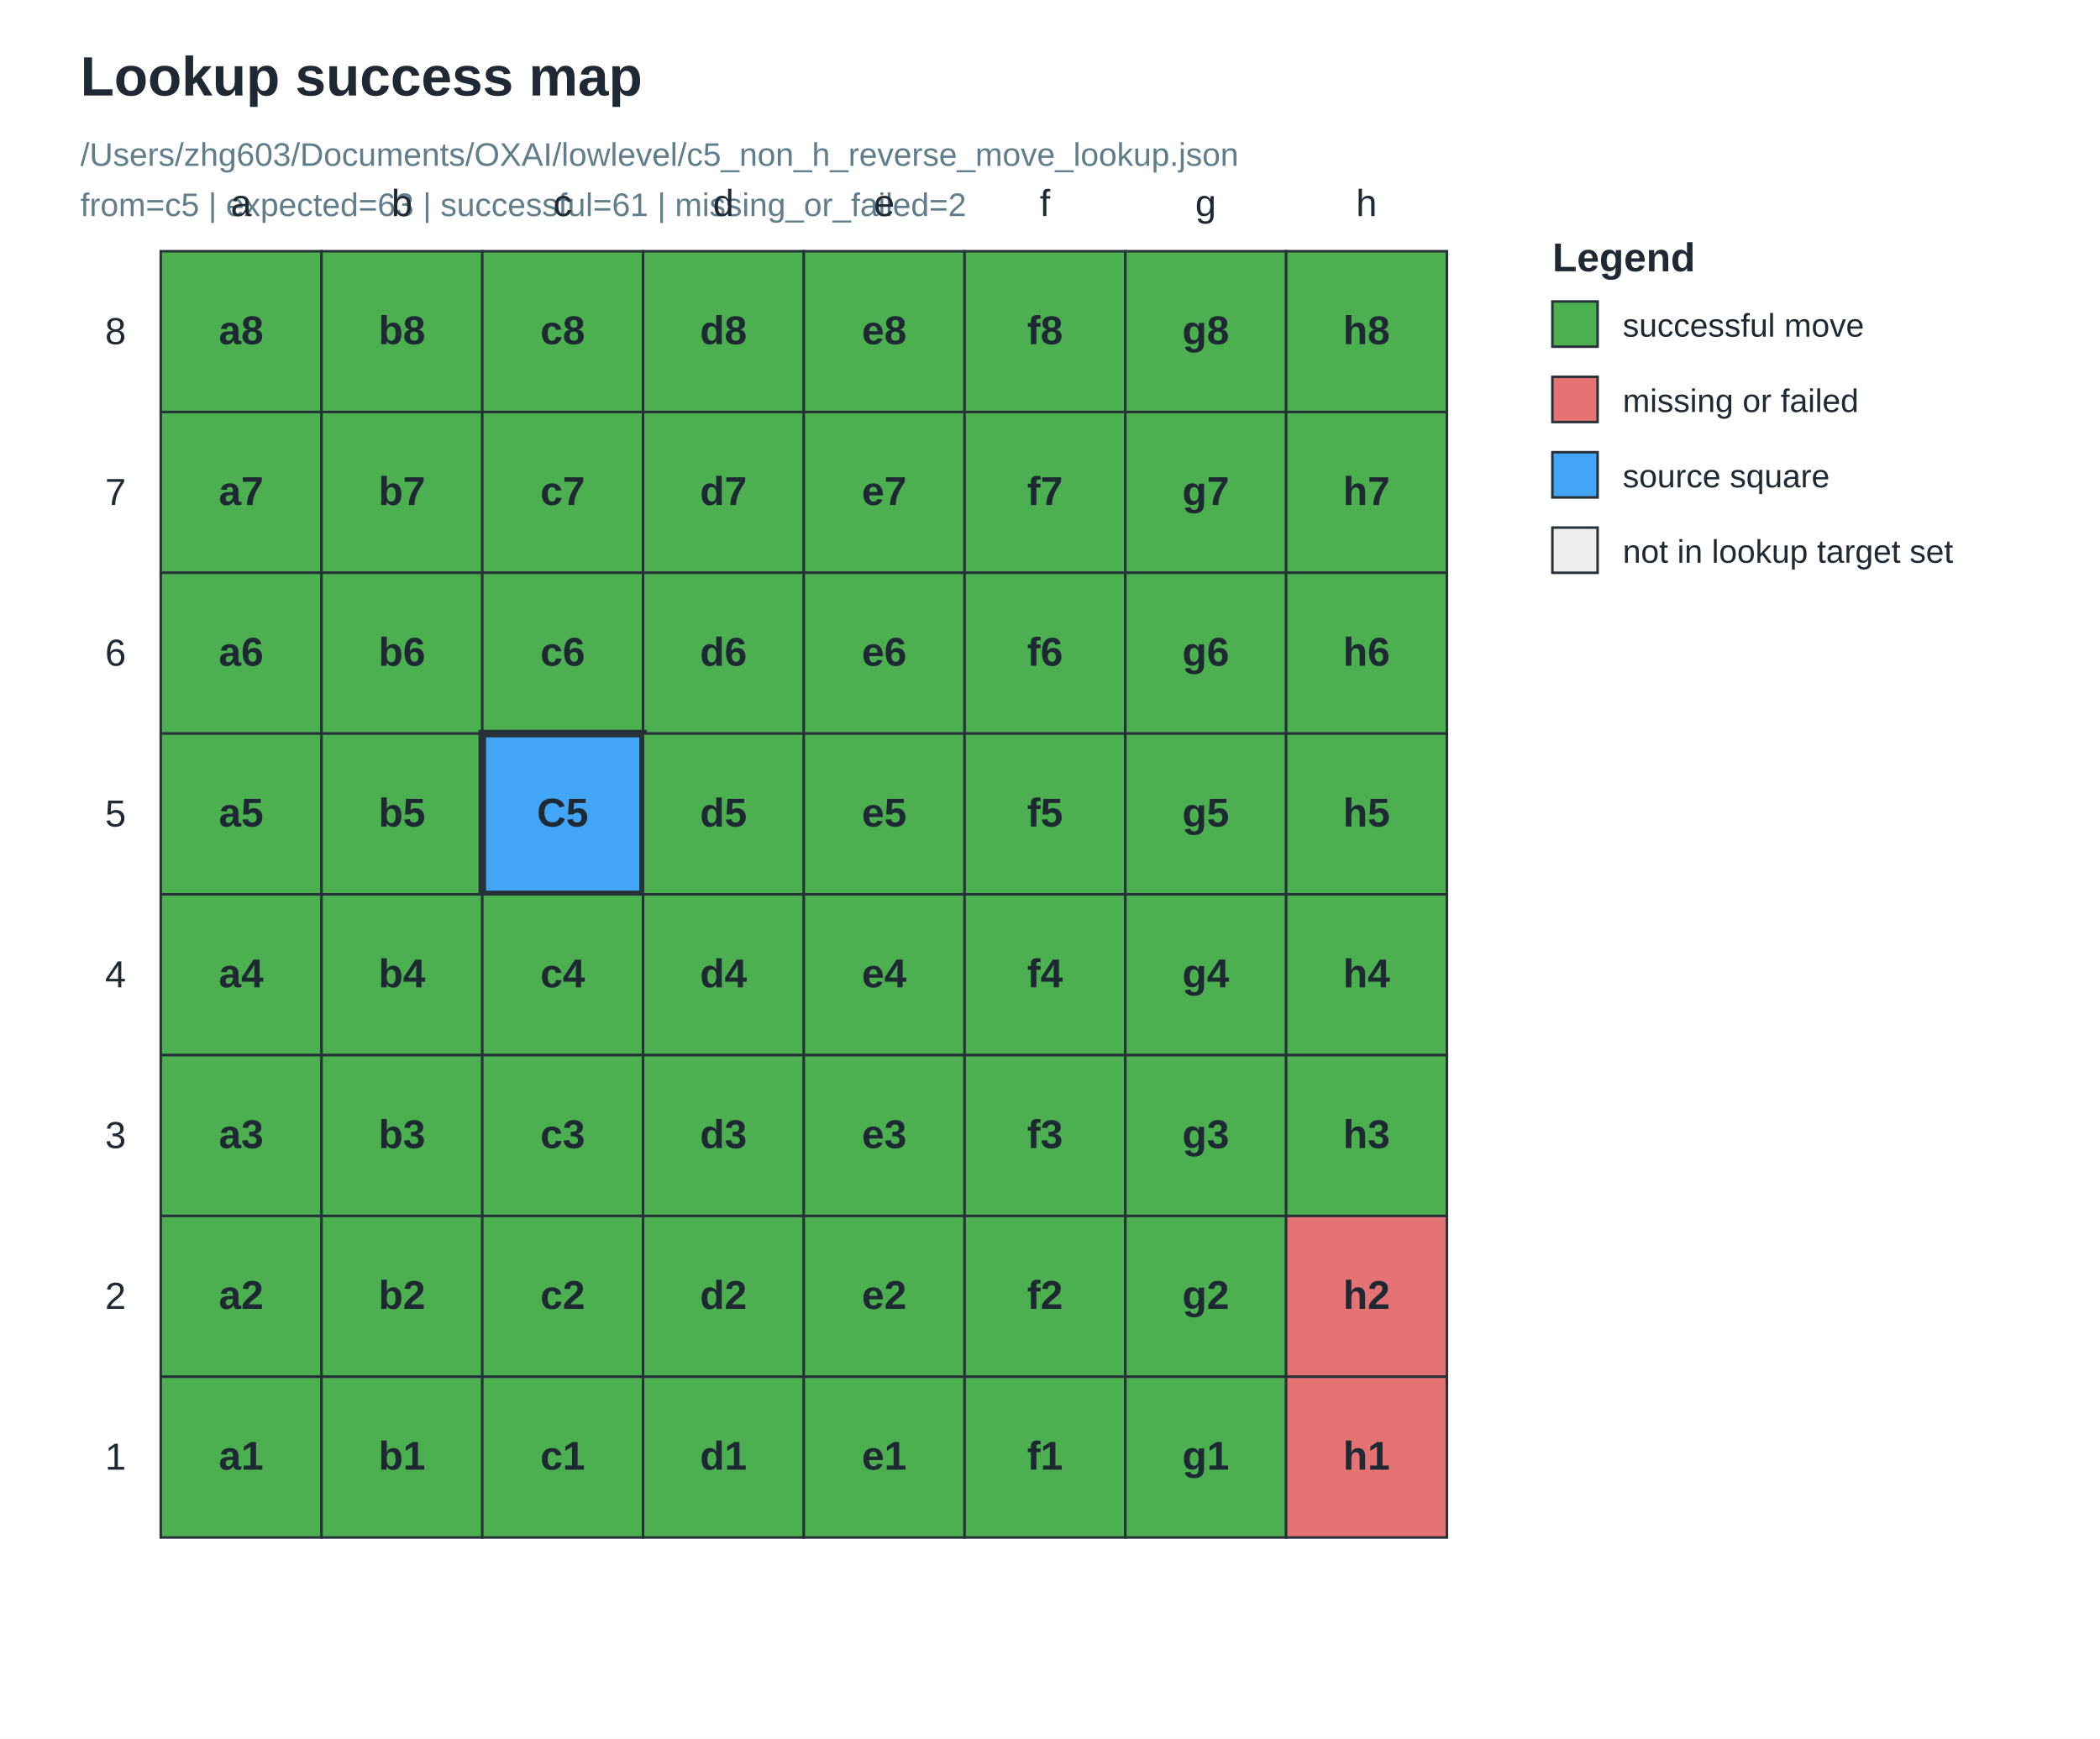
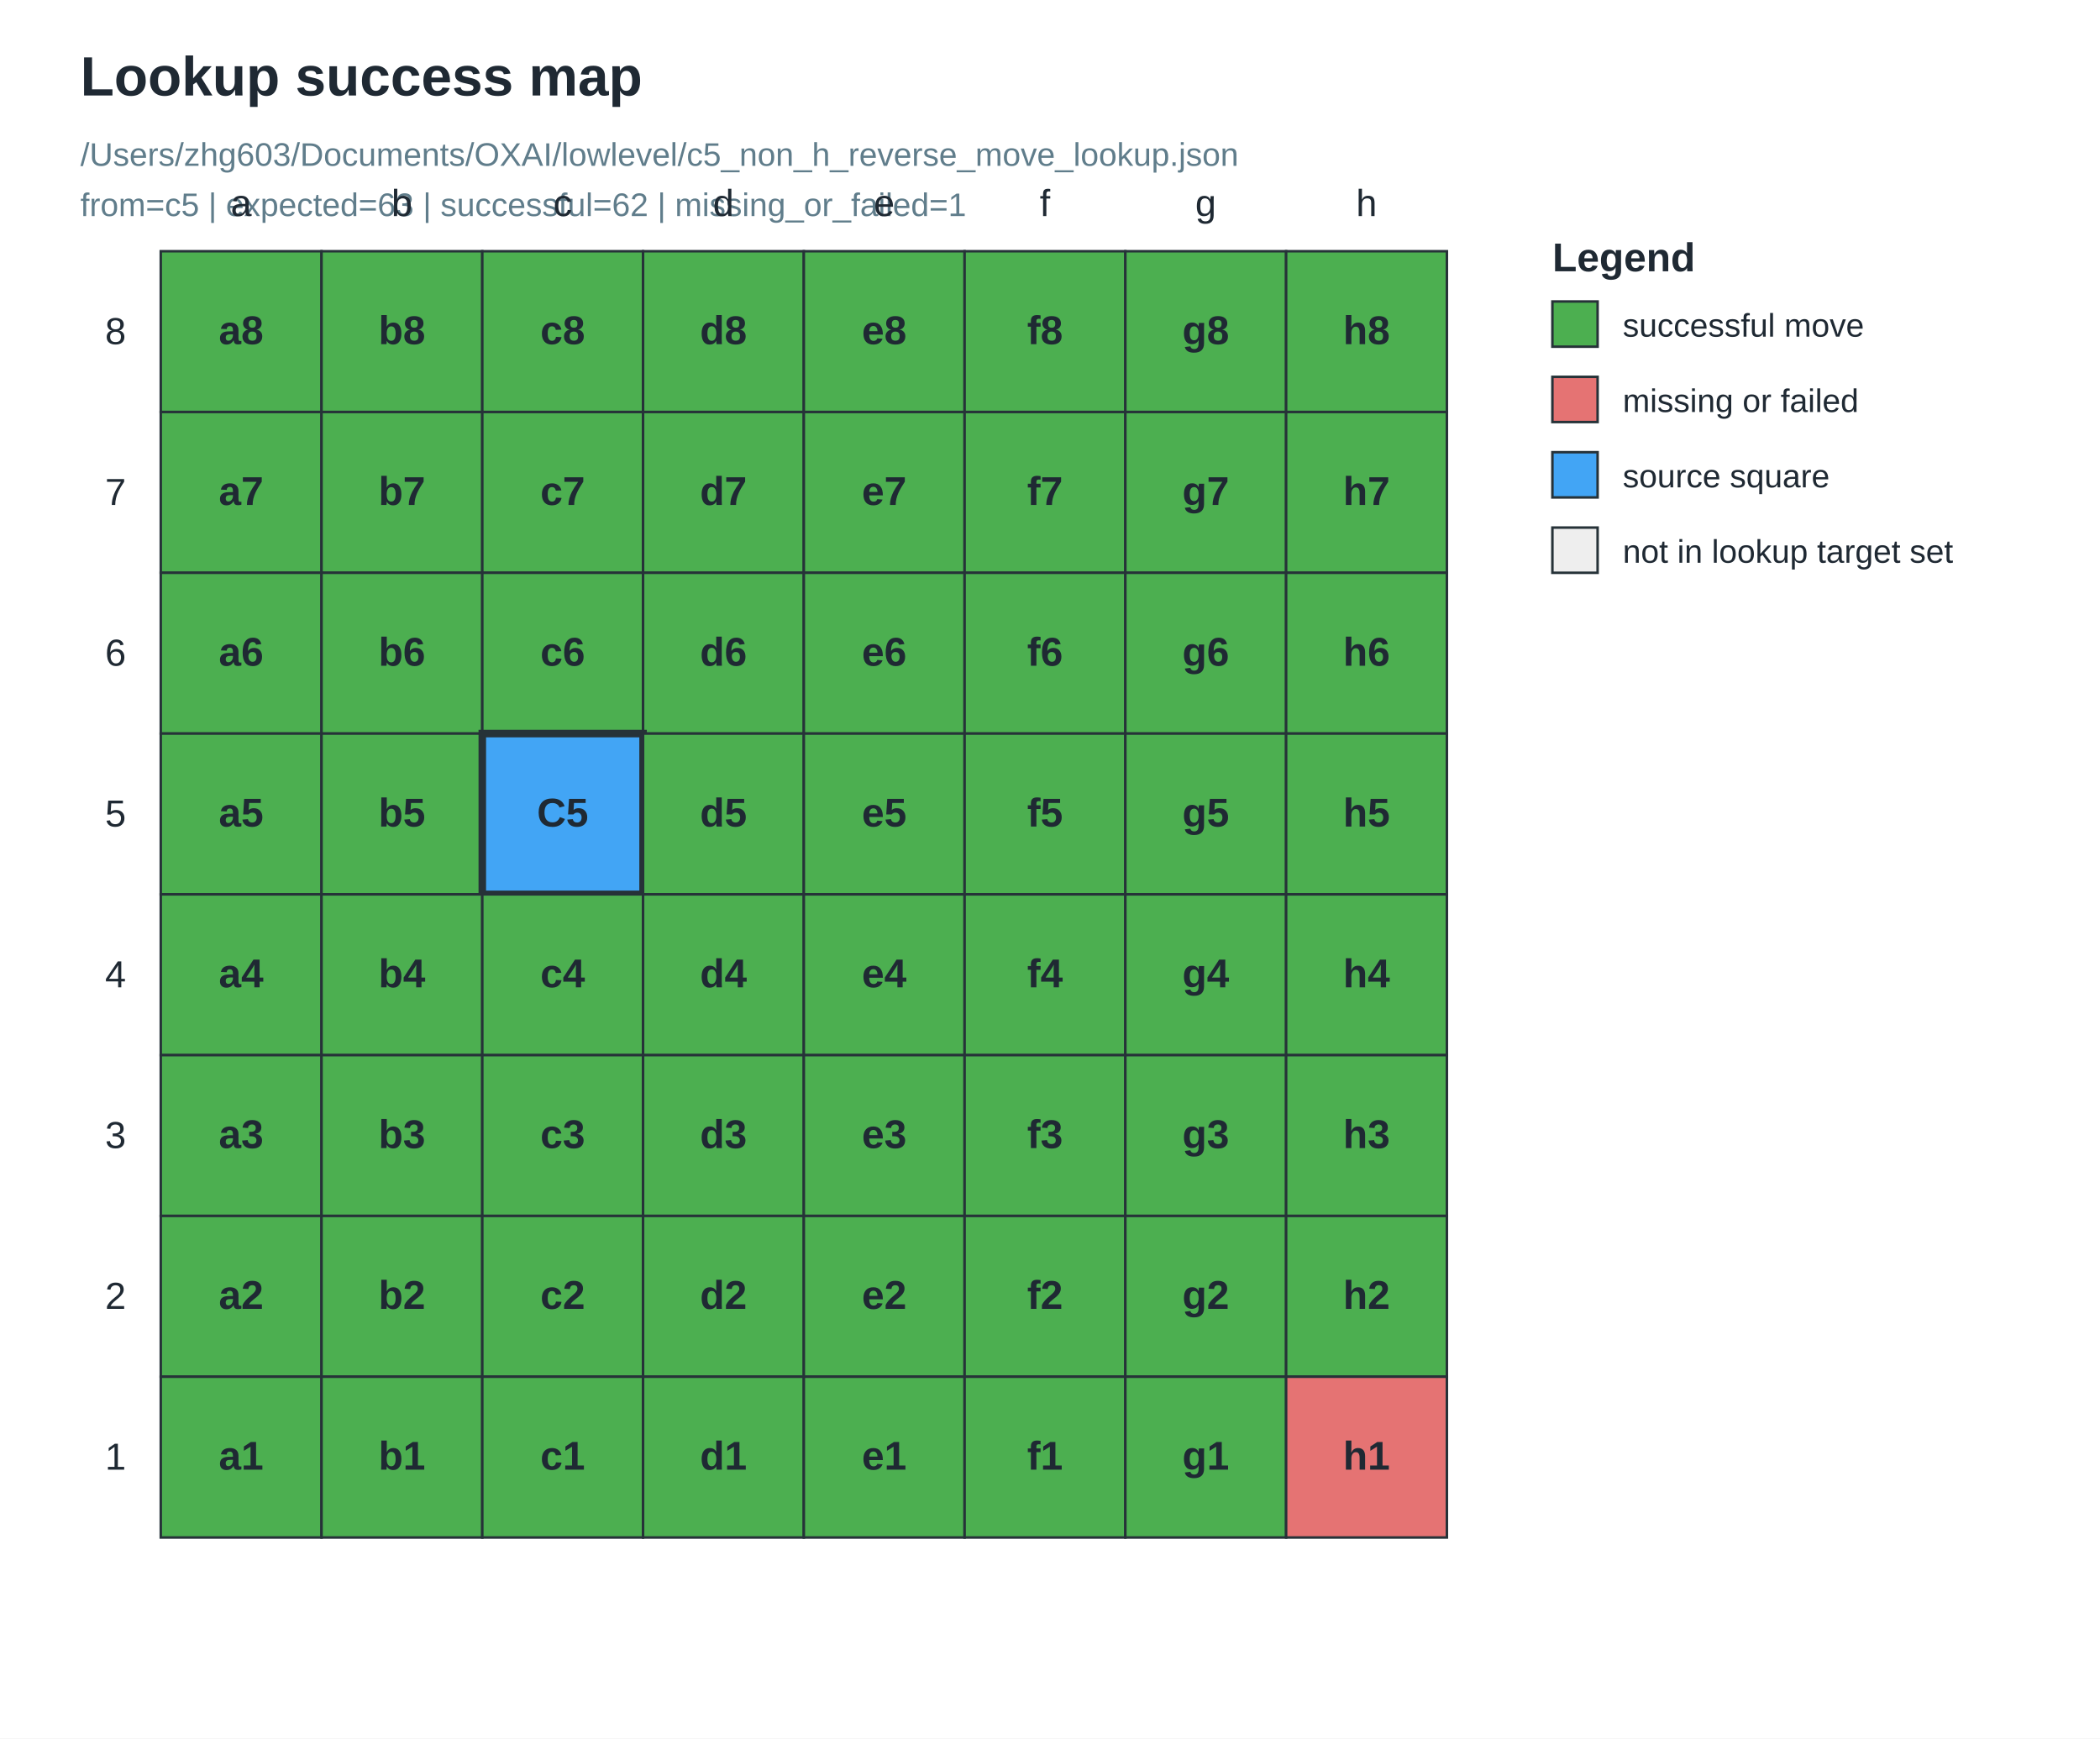
<svg xmlns="http://www.w3.org/2000/svg" width="836" height="692" viewBox="0 0 836 692">
  <rect width="100%" height="100%" fill="white" />
  <text x="32" y="38" font-family="Arial, sans-serif" font-size="22" font-weight="700" fill="#1f2933">Lookup success map</text>
  <text x="32" y="66" font-family="Arial, sans-serif" font-size="13" fill="#607d8b">/Users/zhg603/Documents/OXAI/lowlevel/c5_non_h_reverse_move_lookup.json</text>
-   <text x="32" y="86" font-family="Arial, sans-serif" font-size="13" fill="#607d8b">from=c5 | expected=63 | successful=61 | missing_or_failed=2</text>
+   <text x="32" y="86" font-family="Arial, sans-serif" font-size="13" fill="#607d8b">from=c5 | expected=63 | successful=62 | missing_or_failed=1</text>
  <text x="96.0" y="86" text-anchor="middle" font-family="Arial, sans-serif" font-size="15" fill="#1f2933">a</text>
  <text x="160.0" y="86" text-anchor="middle" font-family="Arial, sans-serif" font-size="15" fill="#1f2933">b</text>
  <text x="224.0" y="86" text-anchor="middle" font-family="Arial, sans-serif" font-size="15" fill="#1f2933">c</text>
  <text x="288.0" y="86" text-anchor="middle" font-family="Arial, sans-serif" font-size="15" fill="#1f2933">d</text>
  <text x="352.0" y="86" text-anchor="middle" font-family="Arial, sans-serif" font-size="15" fill="#1f2933">e</text>
  <text x="416.0" y="86" text-anchor="middle" font-family="Arial, sans-serif" font-size="15" fill="#1f2933">f</text>
  <text x="480.0" y="86" text-anchor="middle" font-family="Arial, sans-serif" font-size="15" fill="#1f2933">g</text>
  <text x="544.0" y="86" text-anchor="middle" font-family="Arial, sans-serif" font-size="15" fill="#1f2933">h</text>
  <text x="46" y="137.0" text-anchor="middle" font-family="Arial, sans-serif" font-size="15" fill="#1f2933">8</text>
  <text x="46" y="201.0" text-anchor="middle" font-family="Arial, sans-serif" font-size="15" fill="#1f2933">7</text>
  <text x="46" y="265.0" text-anchor="middle" font-family="Arial, sans-serif" font-size="15" fill="#1f2933">6</text>
  <text x="46" y="329.0" text-anchor="middle" font-family="Arial, sans-serif" font-size="15" fill="#1f2933">5</text>
  <text x="46" y="393.0" text-anchor="middle" font-family="Arial, sans-serif" font-size="15" fill="#1f2933">4</text>
  <text x="46" y="457.0" text-anchor="middle" font-family="Arial, sans-serif" font-size="15" fill="#1f2933">3</text>
  <text x="46" y="521.0" text-anchor="middle" font-family="Arial, sans-serif" font-size="15" fill="#1f2933">2</text>
  <text x="46" y="585.0" text-anchor="middle" font-family="Arial, sans-serif" font-size="15" fill="#1f2933">1</text>
  <rect x="64" y="100" width="64" height="64" fill="#4caf50" stroke="#263238" stroke-width="1">
</rect>
  <text x="96.0" y="137.0" text-anchor="middle" font-family="Arial, sans-serif" font-size="16" font-weight="700" fill="#1f2933">a8</text>
  <rect x="128" y="100" width="64" height="64" fill="#4caf50" stroke="#263238" stroke-width="1">
</rect>
  <text x="160.0" y="137.0" text-anchor="middle" font-family="Arial, sans-serif" font-size="16" font-weight="700" fill="#1f2933">b8</text>
  <rect x="192" y="100" width="64" height="64" fill="#4caf50" stroke="#263238" stroke-width="1">
</rect>
  <text x="224.0" y="137.0" text-anchor="middle" font-family="Arial, sans-serif" font-size="16" font-weight="700" fill="#1f2933">c8</text>
  <rect x="256" y="100" width="64" height="64" fill="#4caf50" stroke="#263238" stroke-width="1">
</rect>
  <text x="288.0" y="137.0" text-anchor="middle" font-family="Arial, sans-serif" font-size="16" font-weight="700" fill="#1f2933">d8</text>
  <rect x="320" y="100" width="64" height="64" fill="#4caf50" stroke="#263238" stroke-width="1">
</rect>
  <text x="352.0" y="137.0" text-anchor="middle" font-family="Arial, sans-serif" font-size="16" font-weight="700" fill="#1f2933">e8</text>
  <rect x="384" y="100" width="64" height="64" fill="#4caf50" stroke="#263238" stroke-width="1">
</rect>
  <text x="416.0" y="137.0" text-anchor="middle" font-family="Arial, sans-serif" font-size="16" font-weight="700" fill="#1f2933">f8</text>
  <rect x="448" y="100" width="64" height="64" fill="#4caf50" stroke="#263238" stroke-width="1">
</rect>
  <text x="480.0" y="137.0" text-anchor="middle" font-family="Arial, sans-serif" font-size="16" font-weight="700" fill="#1f2933">g8</text>
  <rect x="512" y="100" width="64" height="64" fill="#4caf50" stroke="#263238" stroke-width="1">
</rect>
  <text x="544.0" y="137.0" text-anchor="middle" font-family="Arial, sans-serif" font-size="16" font-weight="700" fill="#1f2933">h8</text>
  <rect x="64" y="164" width="64" height="64" fill="#4caf50" stroke="#263238" stroke-width="1">
</rect>
  <text x="96.0" y="201.0" text-anchor="middle" font-family="Arial, sans-serif" font-size="16" font-weight="700" fill="#1f2933">a7</text>
  <rect x="128" y="164" width="64" height="64" fill="#4caf50" stroke="#263238" stroke-width="1">
</rect>
  <text x="160.0" y="201.0" text-anchor="middle" font-family="Arial, sans-serif" font-size="16" font-weight="700" fill="#1f2933">b7</text>
  <rect x="192" y="164" width="64" height="64" fill="#4caf50" stroke="#263238" stroke-width="1">
</rect>
  <text x="224.0" y="201.0" text-anchor="middle" font-family="Arial, sans-serif" font-size="16" font-weight="700" fill="#1f2933">c7</text>
  <rect x="256" y="164" width="64" height="64" fill="#4caf50" stroke="#263238" stroke-width="1">
</rect>
  <text x="288.0" y="201.0" text-anchor="middle" font-family="Arial, sans-serif" font-size="16" font-weight="700" fill="#1f2933">d7</text>
  <rect x="320" y="164" width="64" height="64" fill="#4caf50" stroke="#263238" stroke-width="1">
</rect>
  <text x="352.0" y="201.0" text-anchor="middle" font-family="Arial, sans-serif" font-size="16" font-weight="700" fill="#1f2933">e7</text>
  <rect x="384" y="164" width="64" height="64" fill="#4caf50" stroke="#263238" stroke-width="1">
</rect>
  <text x="416.0" y="201.0" text-anchor="middle" font-family="Arial, sans-serif" font-size="16" font-weight="700" fill="#1f2933">f7</text>
  <rect x="448" y="164" width="64" height="64" fill="#4caf50" stroke="#263238" stroke-width="1">
</rect>
  <text x="480.0" y="201.0" text-anchor="middle" font-family="Arial, sans-serif" font-size="16" font-weight="700" fill="#1f2933">g7</text>
  <rect x="512" y="164" width="64" height="64" fill="#4caf50" stroke="#263238" stroke-width="1">
</rect>
  <text x="544.0" y="201.0" text-anchor="middle" font-family="Arial, sans-serif" font-size="16" font-weight="700" fill="#1f2933">h7</text>
  <rect x="64" y="228" width="64" height="64" fill="#4caf50" stroke="#263238" stroke-width="1">
</rect>
  <text x="96.0" y="265.0" text-anchor="middle" font-family="Arial, sans-serif" font-size="16" font-weight="700" fill="#1f2933">a6</text>
  <rect x="128" y="228" width="64" height="64" fill="#4caf50" stroke="#263238" stroke-width="1">
</rect>
  <text x="160.0" y="265.0" text-anchor="middle" font-family="Arial, sans-serif" font-size="16" font-weight="700" fill="#1f2933">b6</text>
  <rect x="192" y="228" width="64" height="64" fill="#4caf50" stroke="#263238" stroke-width="1">
</rect>
  <text x="224.0" y="265.0" text-anchor="middle" font-family="Arial, sans-serif" font-size="16" font-weight="700" fill="#1f2933">c6</text>
  <rect x="256" y="228" width="64" height="64" fill="#4caf50" stroke="#263238" stroke-width="1">
</rect>
  <text x="288.0" y="265.0" text-anchor="middle" font-family="Arial, sans-serif" font-size="16" font-weight="700" fill="#1f2933">d6</text>
  <rect x="320" y="228" width="64" height="64" fill="#4caf50" stroke="#263238" stroke-width="1">
</rect>
  <text x="352.0" y="265.0" text-anchor="middle" font-family="Arial, sans-serif" font-size="16" font-weight="700" fill="#1f2933">e6</text>
  <rect x="384" y="228" width="64" height="64" fill="#4caf50" stroke="#263238" stroke-width="1">
</rect>
  <text x="416.0" y="265.0" text-anchor="middle" font-family="Arial, sans-serif" font-size="16" font-weight="700" fill="#1f2933">f6</text>
  <rect x="448" y="228" width="64" height="64" fill="#4caf50" stroke="#263238" stroke-width="1">
</rect>
  <text x="480.0" y="265.0" text-anchor="middle" font-family="Arial, sans-serif" font-size="16" font-weight="700" fill="#1f2933">g6</text>
  <rect x="512" y="228" width="64" height="64" fill="#4caf50" stroke="#263238" stroke-width="1">
</rect>
  <text x="544.0" y="265.0" text-anchor="middle" font-family="Arial, sans-serif" font-size="16" font-weight="700" fill="#1f2933">h6</text>
  <rect x="64" y="292" width="64" height="64" fill="#4caf50" stroke="#263238" stroke-width="1">
</rect>
  <text x="96.0" y="329.0" text-anchor="middle" font-family="Arial, sans-serif" font-size="16" font-weight="700" fill="#1f2933">a5</text>
  <rect x="128" y="292" width="64" height="64" fill="#4caf50" stroke="#263238" stroke-width="1">
</rect>
  <text x="160.0" y="329.0" text-anchor="middle" font-family="Arial, sans-serif" font-size="16" font-weight="700" fill="#1f2933">b5</text>
  <rect x="192" y="292" width="64" height="64" fill="#42a5f5" stroke="#263238" stroke-width="3">
</rect>
  <text x="224.0" y="329.0" text-anchor="middle" font-family="Arial, sans-serif" font-size="16" font-weight="700" fill="#1f2933">C5</text>
  <rect x="256" y="292" width="64" height="64" fill="#4caf50" stroke="#263238" stroke-width="1">
</rect>
  <text x="288.0" y="329.0" text-anchor="middle" font-family="Arial, sans-serif" font-size="16" font-weight="700" fill="#1f2933">d5</text>
  <rect x="320" y="292" width="64" height="64" fill="#4caf50" stroke="#263238" stroke-width="1">
</rect>
  <text x="352.0" y="329.0" text-anchor="middle" font-family="Arial, sans-serif" font-size="16" font-weight="700" fill="#1f2933">e5</text>
  <rect x="384" y="292" width="64" height="64" fill="#4caf50" stroke="#263238" stroke-width="1">
</rect>
  <text x="416.0" y="329.0" text-anchor="middle" font-family="Arial, sans-serif" font-size="16" font-weight="700" fill="#1f2933">f5</text>
  <rect x="448" y="292" width="64" height="64" fill="#4caf50" stroke="#263238" stroke-width="1">
</rect>
  <text x="480.0" y="329.0" text-anchor="middle" font-family="Arial, sans-serif" font-size="16" font-weight="700" fill="#1f2933">g5</text>
  <rect x="512" y="292" width="64" height="64" fill="#4caf50" stroke="#263238" stroke-width="1">
</rect>
  <text x="544.0" y="329.0" text-anchor="middle" font-family="Arial, sans-serif" font-size="16" font-weight="700" fill="#1f2933">h5</text>
  <rect x="64" y="356" width="64" height="64" fill="#4caf50" stroke="#263238" stroke-width="1">
</rect>
  <text x="96.0" y="393.0" text-anchor="middle" font-family="Arial, sans-serif" font-size="16" font-weight="700" fill="#1f2933">a4</text>
  <rect x="128" y="356" width="64" height="64" fill="#4caf50" stroke="#263238" stroke-width="1">
</rect>
  <text x="160.0" y="393.0" text-anchor="middle" font-family="Arial, sans-serif" font-size="16" font-weight="700" fill="#1f2933">b4</text>
  <rect x="192" y="356" width="64" height="64" fill="#4caf50" stroke="#263238" stroke-width="1">
</rect>
  <text x="224.0" y="393.0" text-anchor="middle" font-family="Arial, sans-serif" font-size="16" font-weight="700" fill="#1f2933">c4</text>
  <rect x="256" y="356" width="64" height="64" fill="#4caf50" stroke="#263238" stroke-width="1">
</rect>
  <text x="288.0" y="393.0" text-anchor="middle" font-family="Arial, sans-serif" font-size="16" font-weight="700" fill="#1f2933">d4</text>
  <rect x="320" y="356" width="64" height="64" fill="#4caf50" stroke="#263238" stroke-width="1">
</rect>
  <text x="352.0" y="393.0" text-anchor="middle" font-family="Arial, sans-serif" font-size="16" font-weight="700" fill="#1f2933">e4</text>
  <rect x="384" y="356" width="64" height="64" fill="#4caf50" stroke="#263238" stroke-width="1">
</rect>
  <text x="416.0" y="393.0" text-anchor="middle" font-family="Arial, sans-serif" font-size="16" font-weight="700" fill="#1f2933">f4</text>
  <rect x="448" y="356" width="64" height="64" fill="#4caf50" stroke="#263238" stroke-width="1">
</rect>
  <text x="480.0" y="393.0" text-anchor="middle" font-family="Arial, sans-serif" font-size="16" font-weight="700" fill="#1f2933">g4</text>
  <rect x="512" y="356" width="64" height="64" fill="#4caf50" stroke="#263238" stroke-width="1">
</rect>
  <text x="544.0" y="393.0" text-anchor="middle" font-family="Arial, sans-serif" font-size="16" font-weight="700" fill="#1f2933">h4</text>
  <rect x="64" y="420" width="64" height="64" fill="#4caf50" stroke="#263238" stroke-width="1">
</rect>
  <text x="96.0" y="457.0" text-anchor="middle" font-family="Arial, sans-serif" font-size="16" font-weight="700" fill="#1f2933">a3</text>
  <rect x="128" y="420" width="64" height="64" fill="#4caf50" stroke="#263238" stroke-width="1">
</rect>
  <text x="160.0" y="457.0" text-anchor="middle" font-family="Arial, sans-serif" font-size="16" font-weight="700" fill="#1f2933">b3</text>
  <rect x="192" y="420" width="64" height="64" fill="#4caf50" stroke="#263238" stroke-width="1">
</rect>
  <text x="224.0" y="457.0" text-anchor="middle" font-family="Arial, sans-serif" font-size="16" font-weight="700" fill="#1f2933">c3</text>
  <rect x="256" y="420" width="64" height="64" fill="#4caf50" stroke="#263238" stroke-width="1">
</rect>
  <text x="288.0" y="457.0" text-anchor="middle" font-family="Arial, sans-serif" font-size="16" font-weight="700" fill="#1f2933">d3</text>
  <rect x="320" y="420" width="64" height="64" fill="#4caf50" stroke="#263238" stroke-width="1">
</rect>
  <text x="352.0" y="457.0" text-anchor="middle" font-family="Arial, sans-serif" font-size="16" font-weight="700" fill="#1f2933">e3</text>
  <rect x="384" y="420" width="64" height="64" fill="#4caf50" stroke="#263238" stroke-width="1">
</rect>
  <text x="416.0" y="457.0" text-anchor="middle" font-family="Arial, sans-serif" font-size="16" font-weight="700" fill="#1f2933">f3</text>
  <rect x="448" y="420" width="64" height="64" fill="#4caf50" stroke="#263238" stroke-width="1">
</rect>
  <text x="480.0" y="457.0" text-anchor="middle" font-family="Arial, sans-serif" font-size="16" font-weight="700" fill="#1f2933">g3</text>
  <rect x="512" y="420" width="64" height="64" fill="#4caf50" stroke="#263238" stroke-width="1">
</rect>
  <text x="544.0" y="457.0" text-anchor="middle" font-family="Arial, sans-serif" font-size="16" font-weight="700" fill="#1f2933">h3</text>
  <rect x="64" y="484" width="64" height="64" fill="#4caf50" stroke="#263238" stroke-width="1">
</rect>
  <text x="96.0" y="521.0" text-anchor="middle" font-family="Arial, sans-serif" font-size="16" font-weight="700" fill="#1f2933">a2</text>
  <rect x="128" y="484" width="64" height="64" fill="#4caf50" stroke="#263238" stroke-width="1">
</rect>
  <text x="160.0" y="521.0" text-anchor="middle" font-family="Arial, sans-serif" font-size="16" font-weight="700" fill="#1f2933">b2</text>
  <rect x="192" y="484" width="64" height="64" fill="#4caf50" stroke="#263238" stroke-width="1">
</rect>
  <text x="224.0" y="521.0" text-anchor="middle" font-family="Arial, sans-serif" font-size="16" font-weight="700" fill="#1f2933">c2</text>
  <rect x="256" y="484" width="64" height="64" fill="#4caf50" stroke="#263238" stroke-width="1">
</rect>
  <text x="288.0" y="521.0" text-anchor="middle" font-family="Arial, sans-serif" font-size="16" font-weight="700" fill="#1f2933">d2</text>
  <rect x="320" y="484" width="64" height="64" fill="#4caf50" stroke="#263238" stroke-width="1">
</rect>
  <text x="352.0" y="521.0" text-anchor="middle" font-family="Arial, sans-serif" font-size="16" font-weight="700" fill="#1f2933">e2</text>
  <rect x="384" y="484" width="64" height="64" fill="#4caf50" stroke="#263238" stroke-width="1">
</rect>
  <text x="416.0" y="521.0" text-anchor="middle" font-family="Arial, sans-serif" font-size="16" font-weight="700" fill="#1f2933">f2</text>
  <rect x="448" y="484" width="64" height="64" fill="#4caf50" stroke="#263238" stroke-width="1">
</rect>
  <text x="480.0" y="521.0" text-anchor="middle" font-family="Arial, sans-serif" font-size="16" font-weight="700" fill="#1f2933">g2</text>
-   <rect x="512" y="484" width="64" height="64" fill="#e57373" stroke="#263238" stroke-width="1">
+   <rect x="512" y="484" width="64" height="64" fill="#4caf50" stroke="#263238" stroke-width="1">
</rect>
  <text x="544.0" y="521.0" text-anchor="middle" font-family="Arial, sans-serif" font-size="16" font-weight="700" fill="#1f2933">h2</text>
  <rect x="64" y="548" width="64" height="64" fill="#4caf50" stroke="#263238" stroke-width="1">
</rect>
  <text x="96.0" y="585.0" text-anchor="middle" font-family="Arial, sans-serif" font-size="16" font-weight="700" fill="#1f2933">a1</text>
  <rect x="128" y="548" width="64" height="64" fill="#4caf50" stroke="#263238" stroke-width="1">
</rect>
  <text x="160.0" y="585.0" text-anchor="middle" font-family="Arial, sans-serif" font-size="16" font-weight="700" fill="#1f2933">b1</text>
  <rect x="192" y="548" width="64" height="64" fill="#4caf50" stroke="#263238" stroke-width="1">
</rect>
  <text x="224.0" y="585.0" text-anchor="middle" font-family="Arial, sans-serif" font-size="16" font-weight="700" fill="#1f2933">c1</text>
  <rect x="256" y="548" width="64" height="64" fill="#4caf50" stroke="#263238" stroke-width="1">
</rect>
  <text x="288.0" y="585.0" text-anchor="middle" font-family="Arial, sans-serif" font-size="16" font-weight="700" fill="#1f2933">d1</text>
  <rect x="320" y="548" width="64" height="64" fill="#4caf50" stroke="#263238" stroke-width="1">
</rect>
  <text x="352.0" y="585.0" text-anchor="middle" font-family="Arial, sans-serif" font-size="16" font-weight="700" fill="#1f2933">e1</text>
  <rect x="384" y="548" width="64" height="64" fill="#4caf50" stroke="#263238" stroke-width="1">
</rect>
  <text x="416.0" y="585.0" text-anchor="middle" font-family="Arial, sans-serif" font-size="16" font-weight="700" fill="#1f2933">f1</text>
  <rect x="448" y="548" width="64" height="64" fill="#4caf50" stroke="#263238" stroke-width="1">
</rect>
  <text x="480.0" y="585.0" text-anchor="middle" font-family="Arial, sans-serif" font-size="16" font-weight="700" fill="#1f2933">g1</text>
  <rect x="512" y="548" width="64" height="64" fill="#e57373" stroke="#263238" stroke-width="1">
</rect>
  <text x="544.0" y="585.0" text-anchor="middle" font-family="Arial, sans-serif" font-size="16" font-weight="700" fill="#1f2933">h1</text>
  <text x="618" y="108" font-family="Arial, sans-serif" font-size="16" font-weight="700" fill="#1f2933">Legend</text>
  <rect x="618" y="120" width="18" height="18" fill="#4caf50" stroke="#263238" stroke-width="1" />
  <text x="646" y="134" font-family="Arial, sans-serif" font-size="13" fill="#1f2933">successful move</text>
  <rect x="618" y="150" width="18" height="18" fill="#e57373" stroke="#263238" stroke-width="1" />
  <text x="646" y="164" font-family="Arial, sans-serif" font-size="13" fill="#1f2933">missing or failed</text>
  <rect x="618" y="180" width="18" height="18" fill="#42a5f5" stroke="#263238" stroke-width="1" />
  <text x="646" y="194" font-family="Arial, sans-serif" font-size="13" fill="#1f2933">source square</text>
  <rect x="618" y="210" width="18" height="18" fill="#eeeeee" stroke="#263238" stroke-width="1" />
  <text x="646" y="224" font-family="Arial, sans-serif" font-size="13" fill="#1f2933">not in lookup target set</text>
</svg>
